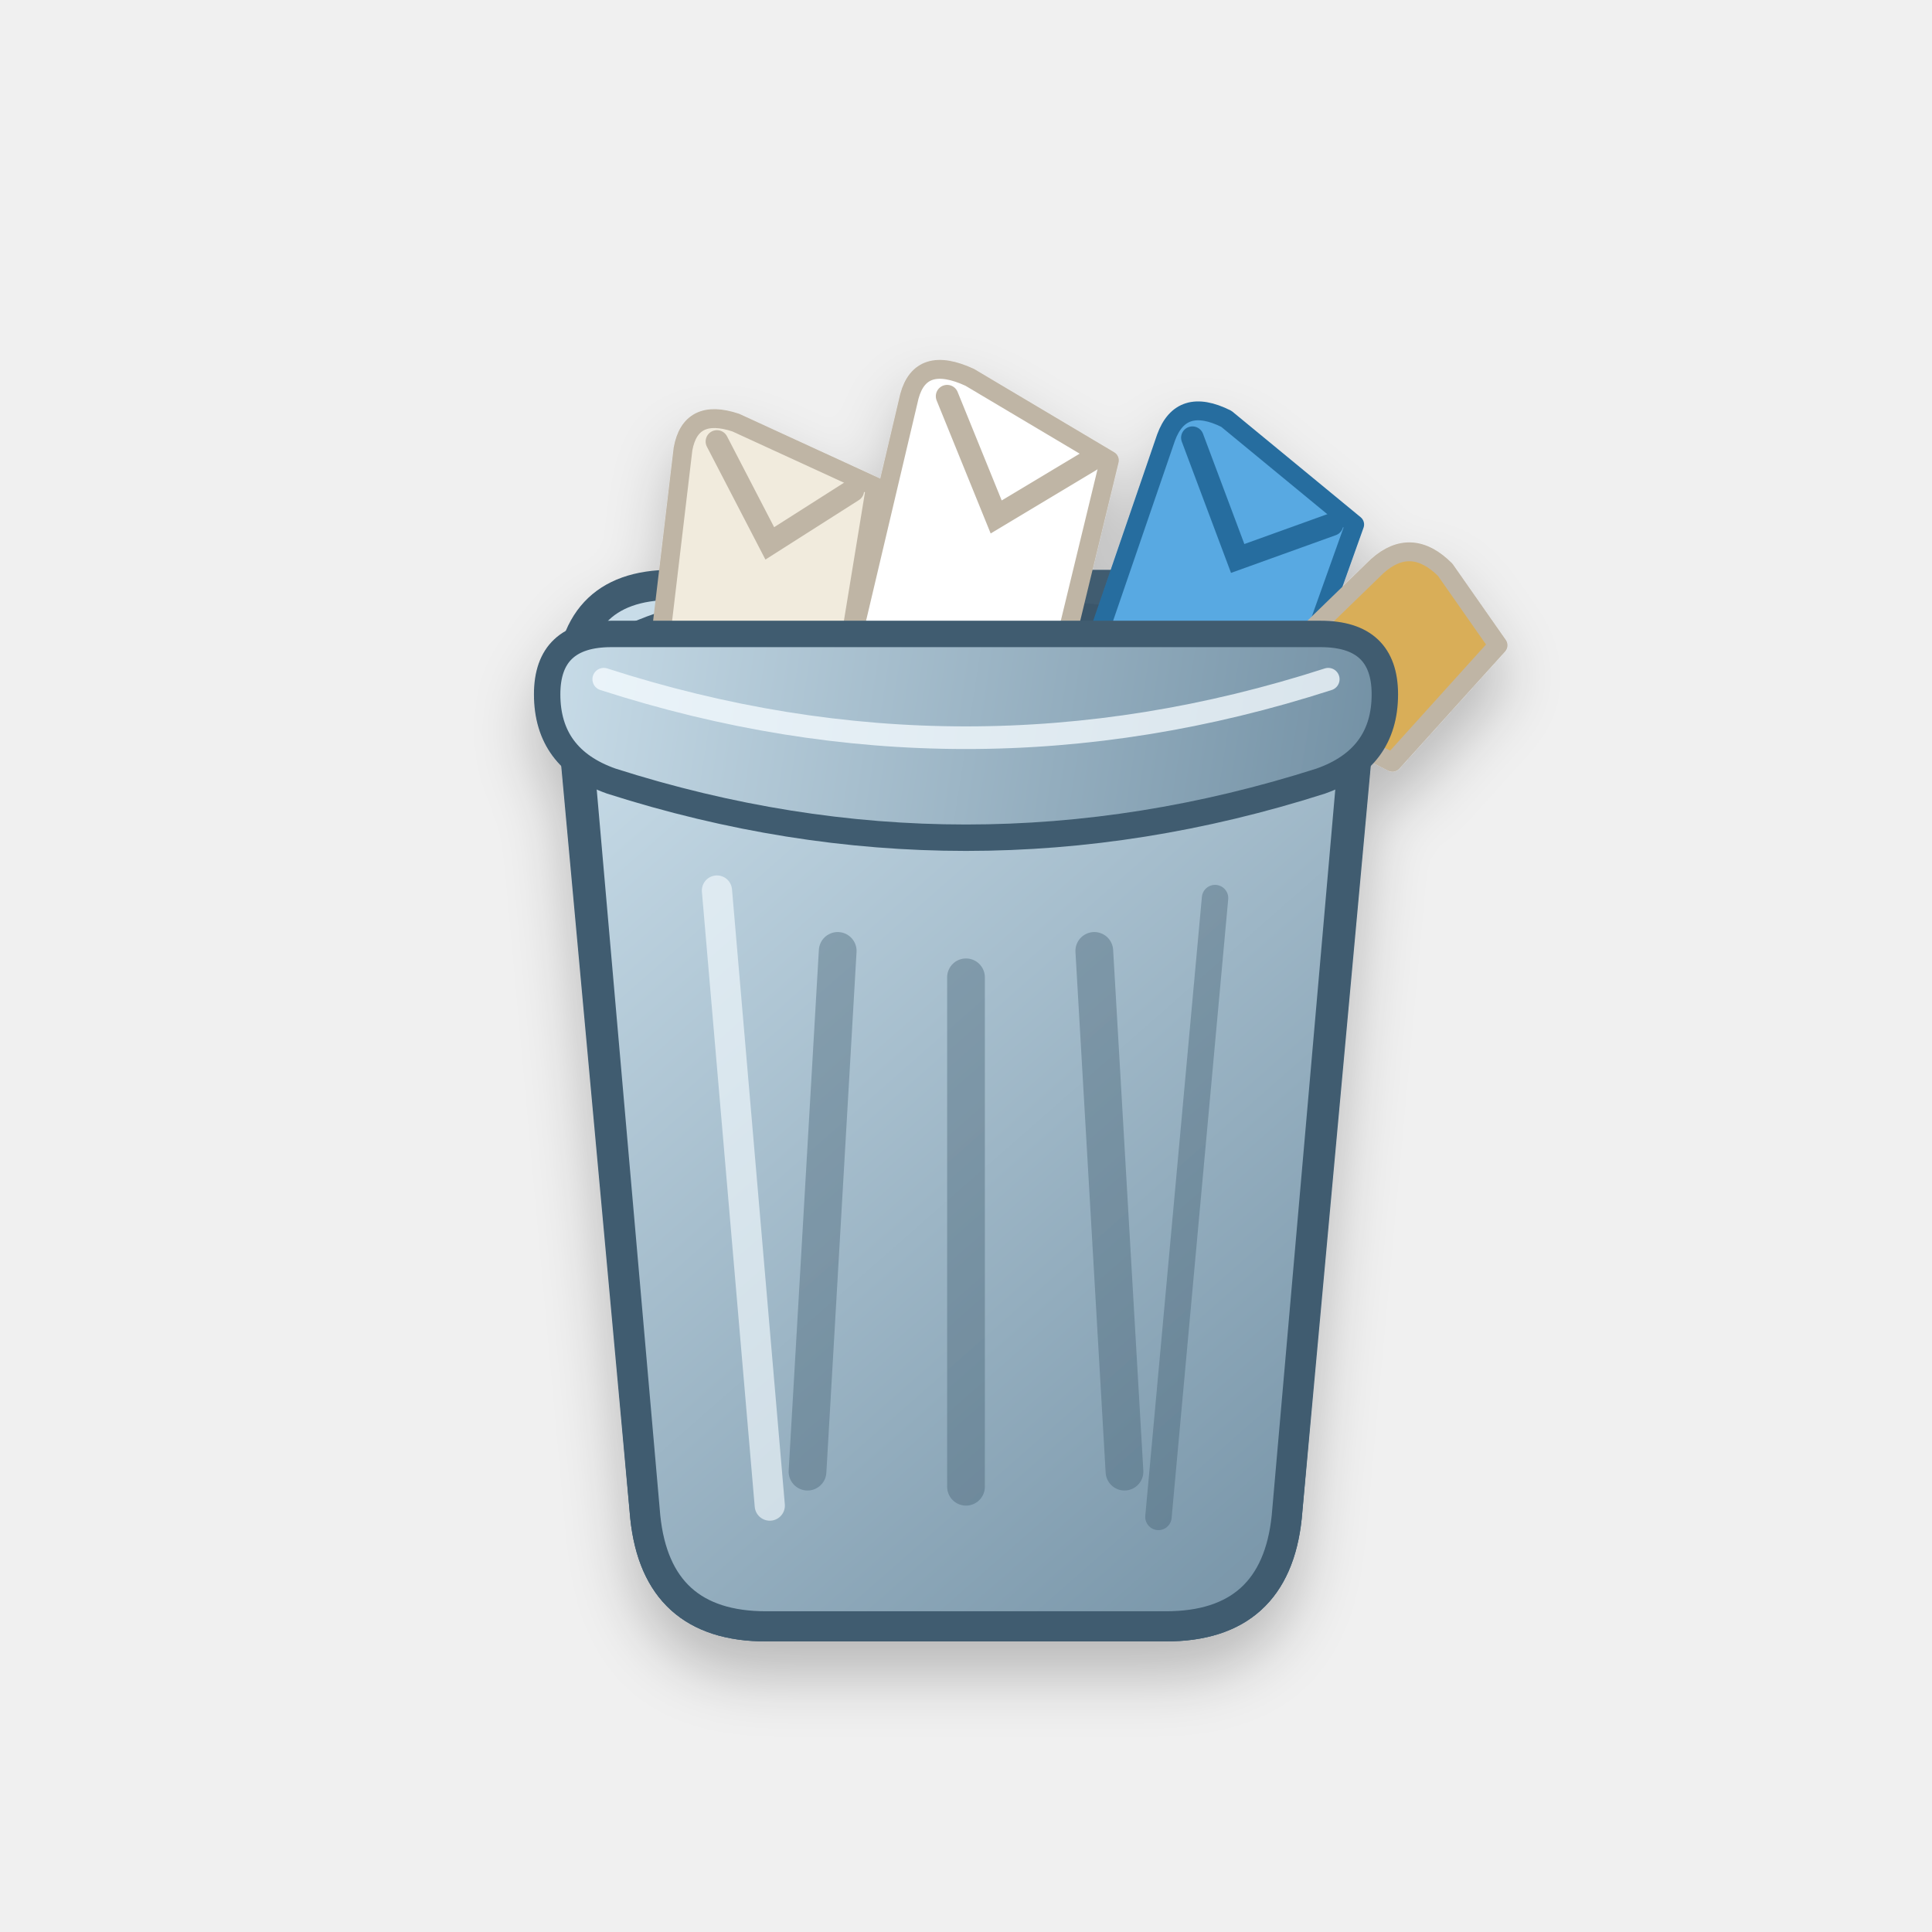
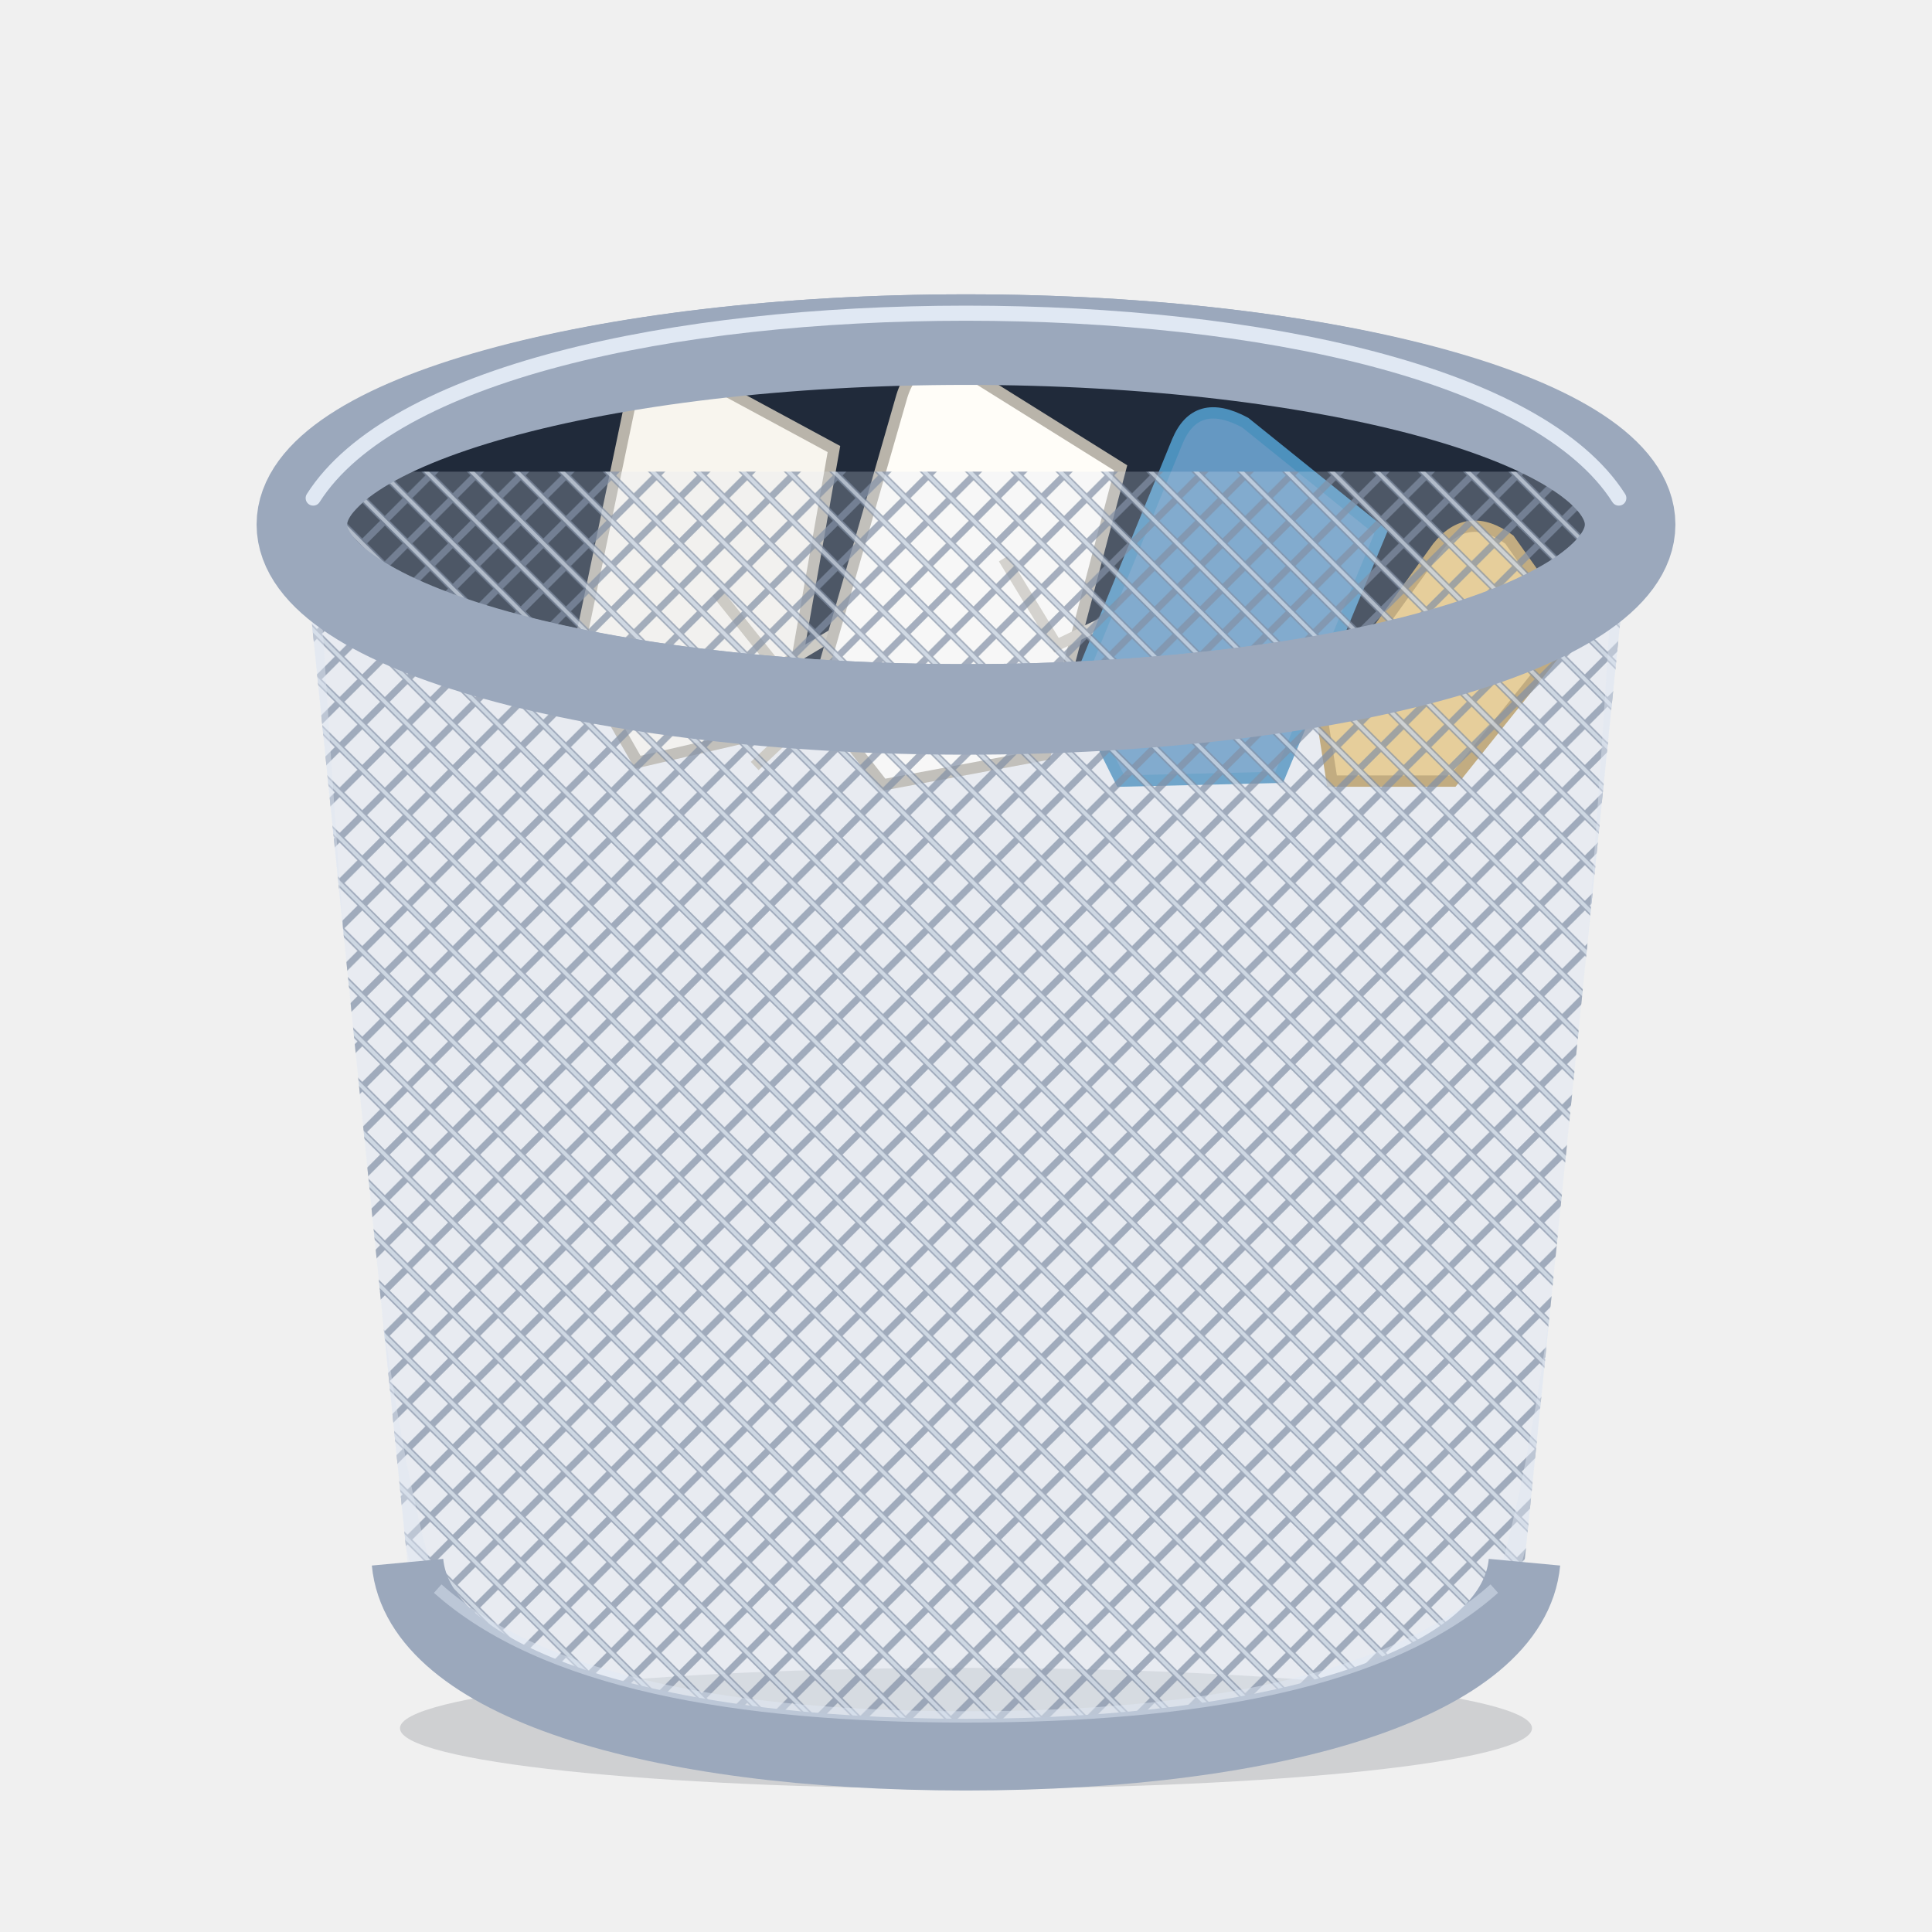
<svg xmlns="http://www.w3.org/2000/svg" width="256" height="256" viewBox="0 0 512 512" role="img" aria-labelledby="title desc">
  <defs>
-     <linearGradient id="binBody" x1="150" y1="190" x2="365" y2="435" gradientUnits="userSpaceOnUse">
-       <stop stop-color="#C8DCE8" />
-       <stop offset="1" stop-color="#718FA3" />
+     <linearGradient id="metal" x1="80" y1="90" x2="430" y2="460">
+       <stop stop-color="#E0E8F3" stop-opacity=".8" />
+       <stop offset=".35" stop-color="#9BA8BC" stop-opacity=".45" />
+       <stop offset=".75" stop-color="#66758D" stop-opacity=".35" />
+       <stop offset="1" stop-color="#E0E8F3" stop-opacity=".7" />
    </linearGradient>
-     <linearGradient id="inner" x1="180" y1="160" x2="330" y2="250" gradientUnits="userSpaceOnUse">
-       <stop stop-color="#344F63" />
-       <stop offset="1" stop-color="#405C70" />
+     <linearGradient id="rim" x1="80" y1="90" x2="430" y2="180">
+       <stop stop-color="#9BA8BC" />
+       <stop offset=".2" stop-color="#E0E8F3" />
+       <stop offset=".5" stop-color="#66758D" />
+       <stop offset=".8" stop-color="#E0E8F3" />
+       <stop offset="1" stop-color="#9BA8BC" />
    </linearGradient>
-     <linearGradient id="rim" x1="145" y1="170" x2="370" y2="205" gradientUnits="userSpaceOnUse">
-       <stop stop-color="#C8DCE8" />
-       <stop offset="1" stop-color="#718FA3" />
+     <linearGradient id="inside" x1="160" y1="100" x2="350" y2="200">
+       <stop stop-color="#202A3A" />
+       <stop offset="1" stop-color="#111B2A" />
    </linearGradient>
-     <filter id="shadow" x="-30%" y="-25%" width="160%" height="175%">
-       <feGaussianBlur in="SourceAlpha" stdDeviation="8" />
-       <feOffset dy="9" />
-       <feComponentTransfer>
-         <feFuncA type="linear" slope=".23" />
-       </feComponentTransfer>
-       <feMerge>
-         <feMergeNode />
-         <feMergeNode in="SourceGraphic" />
-       </feMerge>
-     </filter>
-     <clipPath id="opening">
-       <ellipse cx="256" cy="184" rx="104" ry="29" />
+     <pattern id="mesh" width="12" height="12" patternUnits="userSpaceOnUse">
+       <path d="M-6 6L6 -6M0 12L12 0M6 18L18 6M-6 6L6 18M0 0L12 12M6 -6L18 6" fill="none" stroke="#66758D" stroke-width="1.8" stroke-opacity=".82" />
+       <path d="M-6 6L6 18M0 0L12 12M6 -6L18 6" fill="none" stroke="#E0E8F3" stroke-width="1" stroke-opacity=".7" />
+     </pattern>
+     <clipPath id="body">
+       <path d="M80 139C83 112 155 91 256 91S429 112 432 139L404 414C401 446 339 465 256 465S111 446 108 414Z" />
    </clipPath>
  </defs>
-   <g filter="url(#shadow)">
-     <path d="M151 184Q151 155 178 155H334Q361 155 361 184L341 402Q338 431 309 431H203Q174 431 171 402Z" fill="url(#binBody)" stroke="#405C70" stroke-width="8" stroke-linejoin="round" />
-     <ellipse cx="256" cy="184" rx="104" ry="29" fill="url(#inner)" stroke="#405C70" stroke-width="7" />
-     <g>
-       <path d="M174 178L181 119Q183 108 195 112L232 129L222 190Z" fill="#F1EBDD" stroke="#BFB5A5" stroke-width="5" stroke-linejoin="round" />
-       <path d="M190 117L204 144L226 130" fill="none" stroke="#BFB5A5" stroke-width="6" stroke-linecap="round" />
-       <path d="M224 177L241 105Q244 94 257 100L294 122L278 188Z" fill="#FFFFFF" stroke="#BFB5A5" stroke-width="5" stroke-linejoin="round" />
-       <path d="M251 105L264 137L289 122" fill="none" stroke="#BFB5A5" stroke-width="6" stroke-linecap="round" />
-       <path d="M286 183L309 116Q313 105 325 111L359 139L339 195Z" fill="#58A9E2" stroke="#286D9F" stroke-width="5" stroke-linejoin="round" />
-       <path d="M316 116L328 148L353 139" fill="none" stroke="#286D9F" stroke-width="6" stroke-linecap="round" />
-       <path d="M331 183L365 150Q374 142 383 151L397 171L369 202Z" fill="#D9AE59" stroke="#BFB5A5" stroke-width="5" stroke-linejoin="round" />
-     </g>
-     <path d="M152 185Q256 224 360 185L341 402Q338 431 309 431H203Q174 431 171 402Z" fill="url(#binBody)" stroke="#405C70" stroke-width="8" stroke-linejoin="round" />
-     <path d="M174 207Q256 237 338 207" fill="none" stroke="#F5FBFF" stroke-opacity=".52" stroke-width="6" stroke-linecap="round" />
-     <path d="M190 236L204 399" stroke="#F5FBFF" stroke-opacity=".62" stroke-width="8" stroke-linecap="round" />
-     <path d="M322 238L307 402" stroke="#405C70" stroke-opacity=".38" stroke-width="7" stroke-linecap="round" />
-     <path d="M222 252L214 390M256 259V394M290 252L298 390" stroke="#405C70" stroke-opacity=".38" stroke-width="10" stroke-linecap="round" />
-     <path d="M145 184Q145 168 162 168H350Q367 168 367 184Q367 201 350 207Q256 237 162 207Q145 201 145 184Z" fill="url(#rim)" stroke="#405C70" stroke-width="7" />
-     <path d="M160 180Q256 211 352 180" fill="none" stroke="#F5FBFF" stroke-opacity=".78" stroke-width="6" stroke-linecap="round" />
+   <ellipse cx="256" cy="458" rx="150" ry="16" fill="#111827" opacity=".15" />
+   <path d="M80 139C83 112 155 91 256 91S429 112 432 139L404 414C401 446 339 465 256 465S111 446 108 414Z" fill="url(#metal)" opacity=".4" />
+   <ellipse cx="256" cy="139" rx="176" ry="49" fill="url(#inside)" />
+   <g>
+     <path d="M153 174l14-67q3-12 17-8l37 20-13 74-39 9z" fill="#F8F5EE" stroke="#B9B4AA" stroke-width="3" />
+     <path d="M190 157l16 20 25-15M200 203l18-17" fill="none" stroke="#C8C2B7" stroke-width="3" />
+     <path d="M216 185l23-80q4-13 18-6l40 25-20 76-43 8z" fill="#FFFDF8" stroke="#B9B4AA" stroke-width="3" />
+     <path d="M266 148l14 23 25-12" fill="none" stroke="#D1CCC2" stroke-width="3" />
+     <path d="M285 183l27-66q5-12 18-5l36 29-27 65-42 1z" fill="#6598C2" stroke="#4D91BD" stroke-width="3" />
+     <path d="M350 188l31-43q8-10 19-2l17 24-32 40-32 0z" fill="#E8C77F" stroke="#B99A5D" stroke-width="3" />
  </g>
+   <g clip-path="url(#body)">
+     <rect x="72" y="125" width="368" height="350" fill="url(#mesh)" opacity=".86" />
+     <rect x="72" y="125" width="368" height="350" fill="url(#metal)" opacity=".3" />
+     <path d="M82 150C91 300 100 390 119 438M430 150C421 300 412 390 393 438" fill="none" stroke="#E0E8F3" stroke-opacity=".45" stroke-width="5" />
+   </g>
+   <path d="M108 414C111 446 173 465 256 465S401 446 404 414" fill="none" stroke="url(#rim)" stroke-width="19" />
+   <path d="M116 421C144 446 195 455 256 455S368 446 396 421" fill="none" stroke="#E0E8F3" stroke-opacity=".48" stroke-width="3" />
+   <ellipse cx="256" cy="139" rx="176" ry="49" fill="none" stroke="#9BA8BC" stroke-width="24" />
+   <ellipse cx="256" cy="135" rx="176" ry="49" fill="none" stroke="url(#rim)" stroke-width="16" />
+   <path d="M83 132C104 99 178 83 256 83S408 99 429 132" fill="none" stroke="#E0E8F3" stroke-width="4" stroke-linecap="round" />
</svg>
